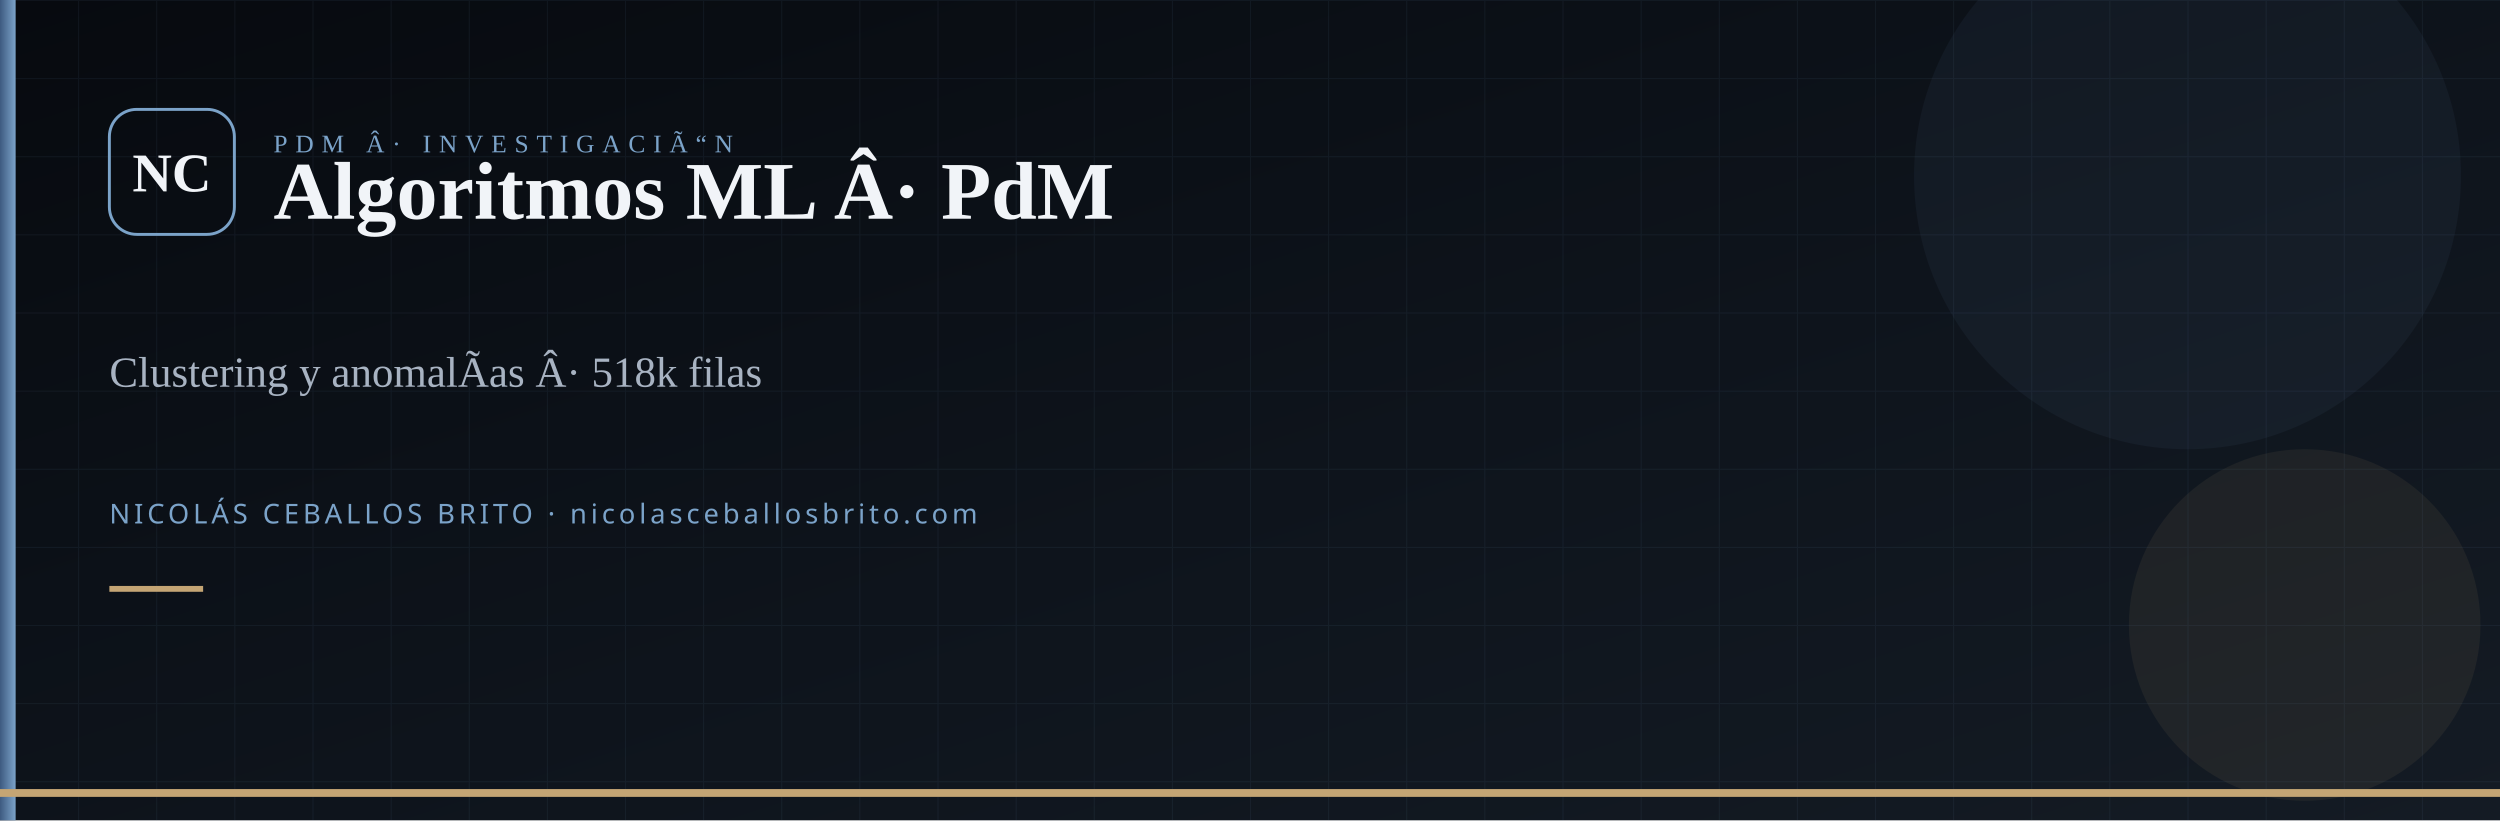
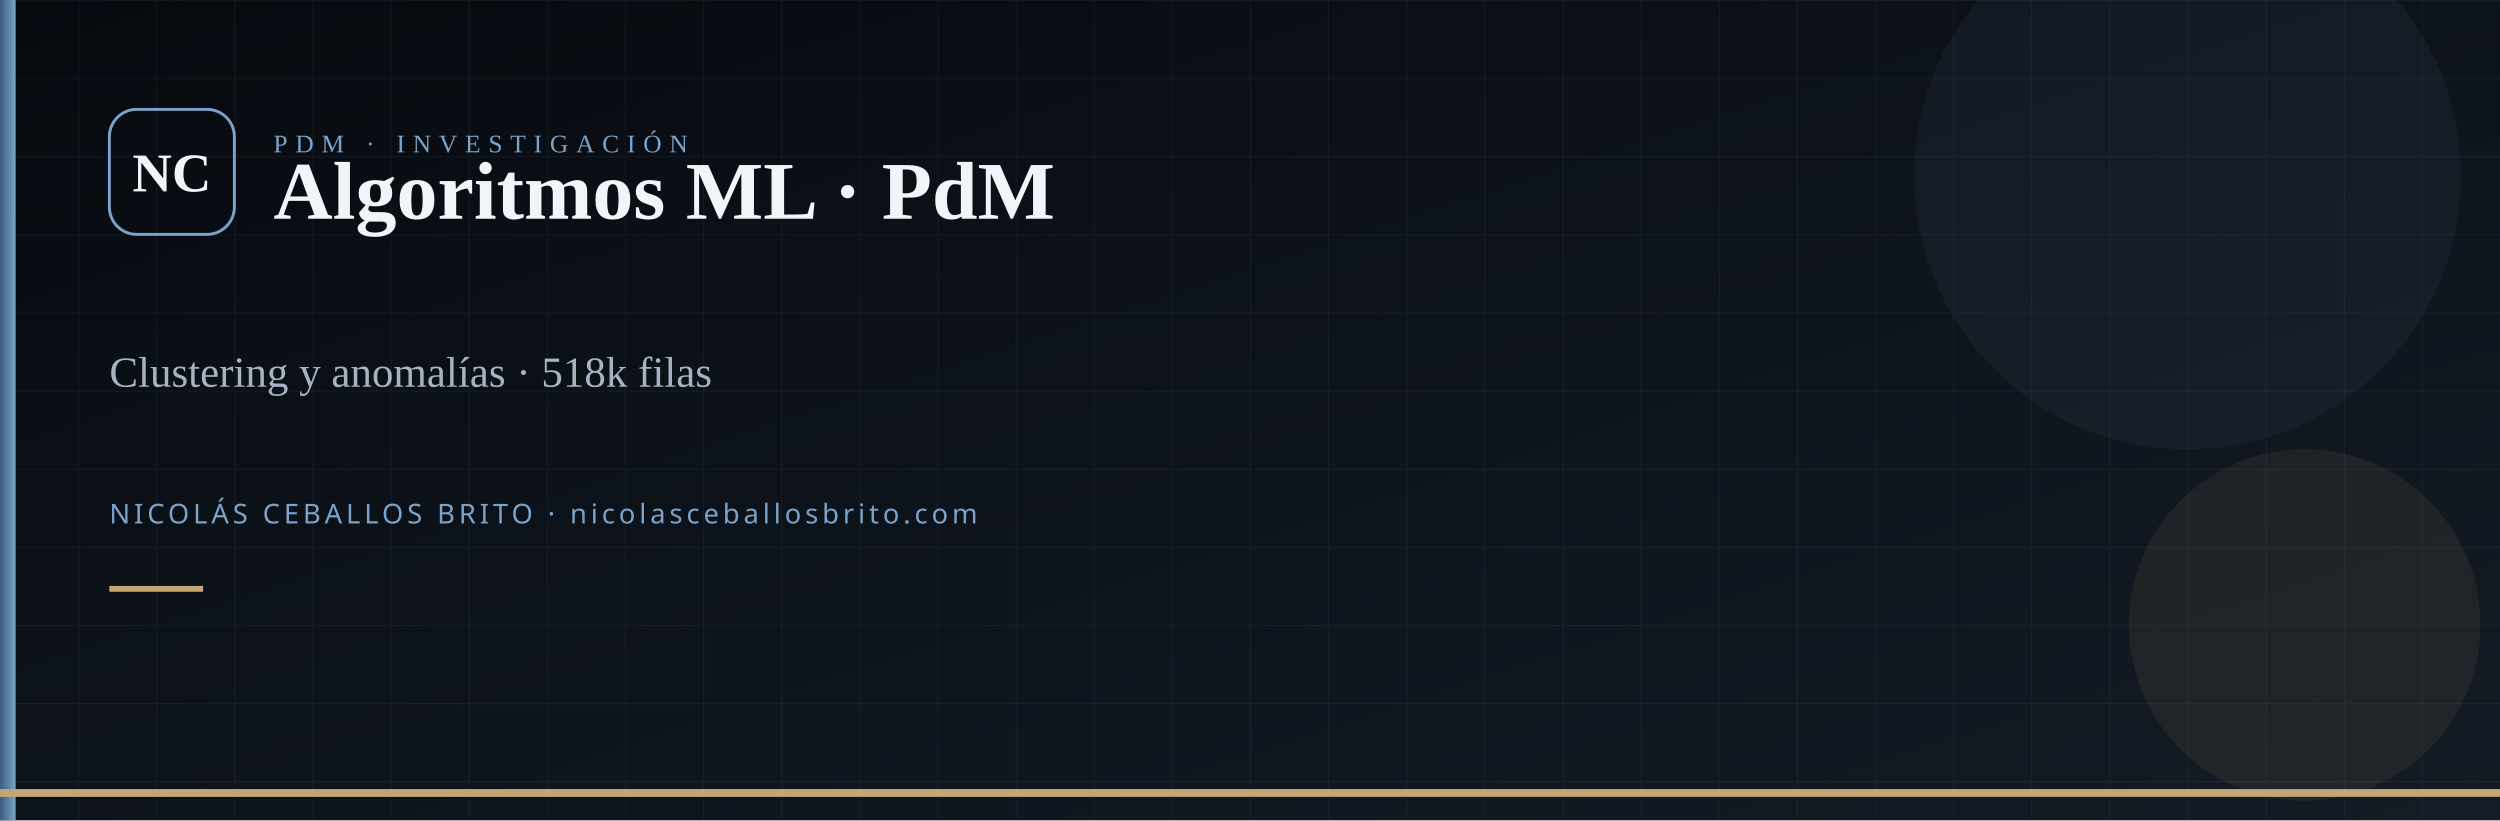
- <svg xmlns="http://www.w3.org/2000/svg" width="1280" height="420" viewBox="0 0 1280 420" role="img" aria-label="Algoritmos ML Â· PdM">
+ <svg xmlns="http://www.w3.org/2000/svg" width="1280" height="420" viewBox="0 0 1280 420" role="img" aria-label="Algoritmos ML · PdM">
  <defs>
    <linearGradient id="ink" x1="0" y1="0" x2="1" y2="1">
      <stop offset="0%" stop-color="#070A0F" />
      <stop offset="55%" stop-color="#0E141C" />
      <stop offset="100%" stop-color="#141B24" />
    </linearGradient>
    <linearGradient id="steel" x1="0" y1="0" x2="1" y2="0">
      <stop offset="0%" stop-color="#3D5A80" />
      <stop offset="100%" stop-color="#7BA3C9" />
    </linearGradient>
    <pattern id="grid" width="40" height="40" patternUnits="userSpaceOnUse">
      <path d="M40 0H0V40" fill="none" stroke="#7BA3C9" stroke-opacity="0.07" stroke-width="1" />
    </pattern>
  </defs>
  <rect width="1280" height="420" fill="url(#ink)" />
  <rect width="1280" height="420" fill="url(#grid)" />
  <rect x="0" y="0" width="8" height="420" fill="url(#steel)" />
  <rect x="0" y="404" width="1280" height="4" fill="#C4A574" />
  <circle cx="1120" cy="90" r="140" fill="#7BA3C9" fill-opacity="0.06" />
  <circle cx="1180" cy="320" r="90" fill="#C4A574" fill-opacity="0.08" />
  <rect x="56" y="56" width="64" height="64" rx="14" fill="none" stroke="#7BA3C9" stroke-width="1.5" />
  <text x="88" y="98" text-anchor="middle" font-family="Georgia, 'Times New Roman', serif" font-size="28" font-weight="700" fill="#F1F4F8">NC</text>
-   <text x="140" y="78" font-family="Georgia, 'Times New Roman', serif" font-size="13" letter-spacing="4" fill="#7BA3C9">PDM  Â·  INVESTIGACIÃ“N</text>
-   <text x="140" y="112" font-family="Georgia, 'Times New Roman', serif" font-size="42" font-weight="700" fill="#F1F4F8">Algoritmos ML Â· PdM</text>
-   <text x="56" y="198" font-family="Georgia, 'Times New Roman', serif" font-size="22" fill="#A8B3C2">Clustering y anomalÃ­as Â· 518k filas</text>
+   <text x="140" y="78" font-family="Georgia, 'Times New Roman', serif" font-size="13" letter-spacing="4" fill="#7BA3C9">PDM  ·  INVESTIGACIÓN</text>
+   <text x="140" y="112" font-family="Georgia, 'Times New Roman', serif" font-size="42" font-weight="700" fill="#F1F4F8">Algoritmos ML · PdM</text>
+   <text x="56" y="198" font-family="Georgia, 'Times New Roman', serif" font-size="22" fill="#A8B3C2">Clustering y anomalías · 518k filas</text>
  <text x="56" y="268" font-family="ui-sans-serif, system-ui, sans-serif" font-size="14" letter-spacing="2" fill="#7BA3C9">NICOLÁS CEBALLOS BRITO  ·  nicolasceballosbrito.com</text>
  <rect x="56" y="300" width="48" height="3" fill="#C4A574" />
</svg>
